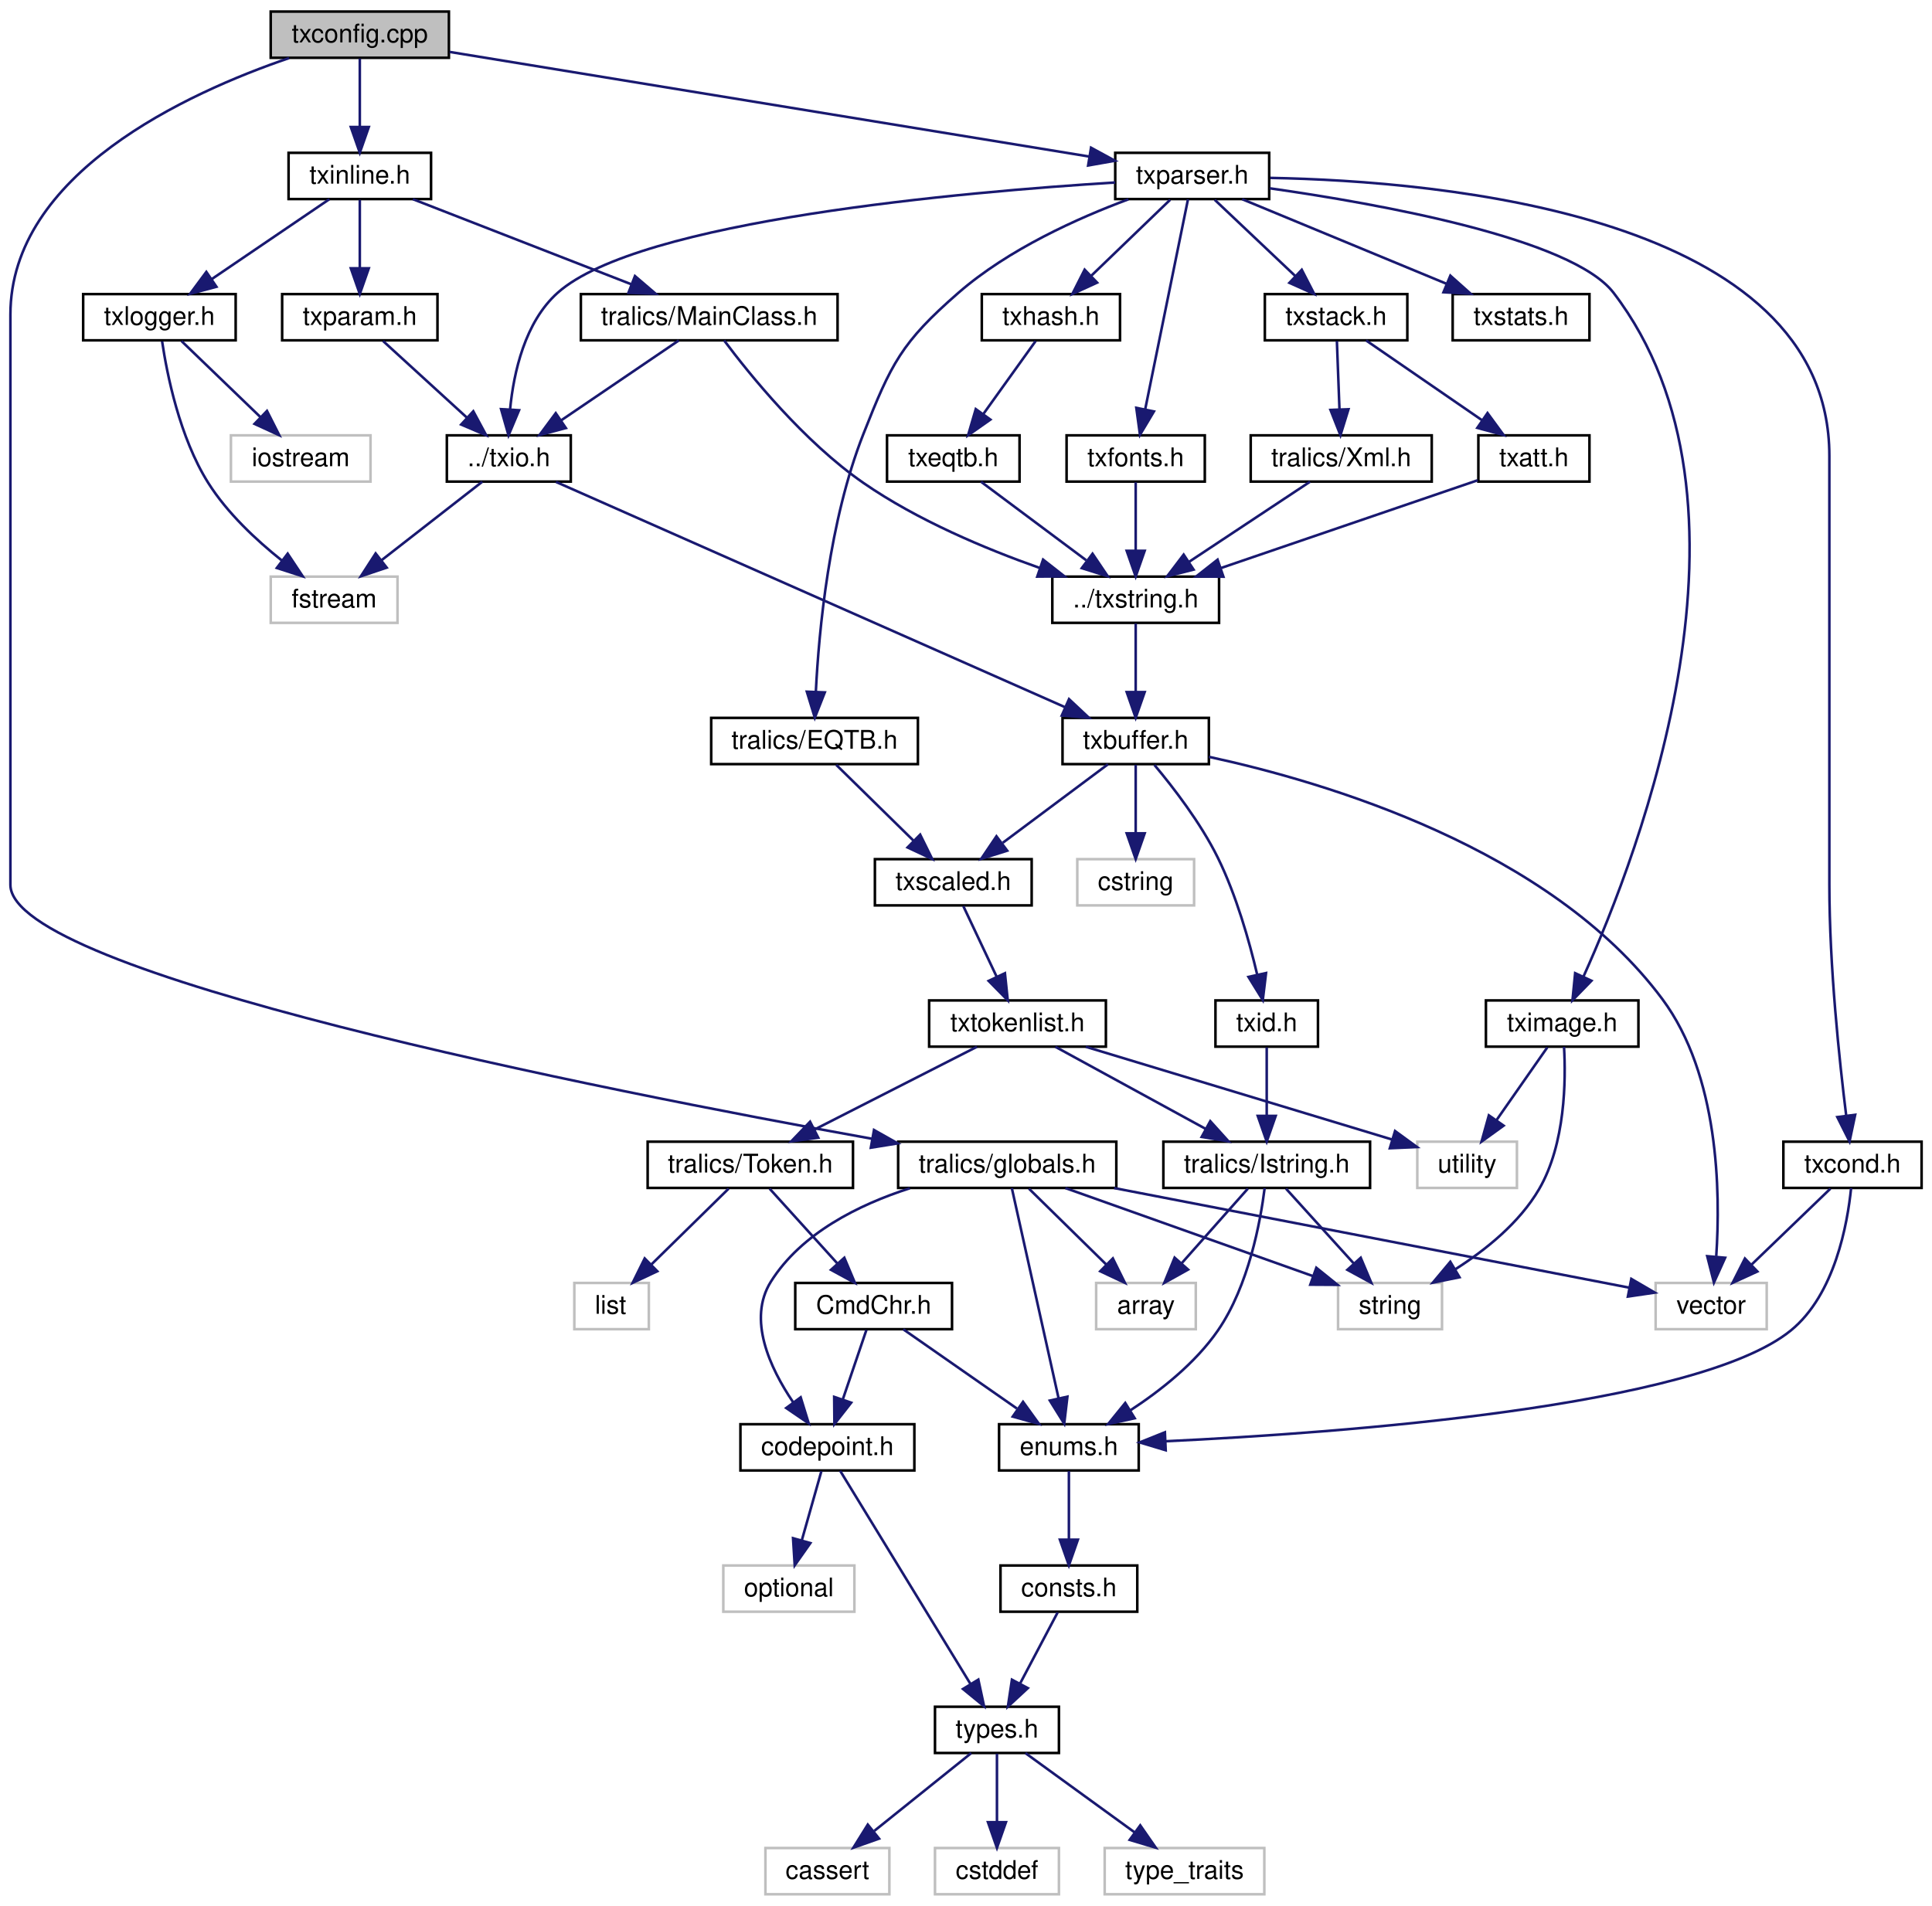
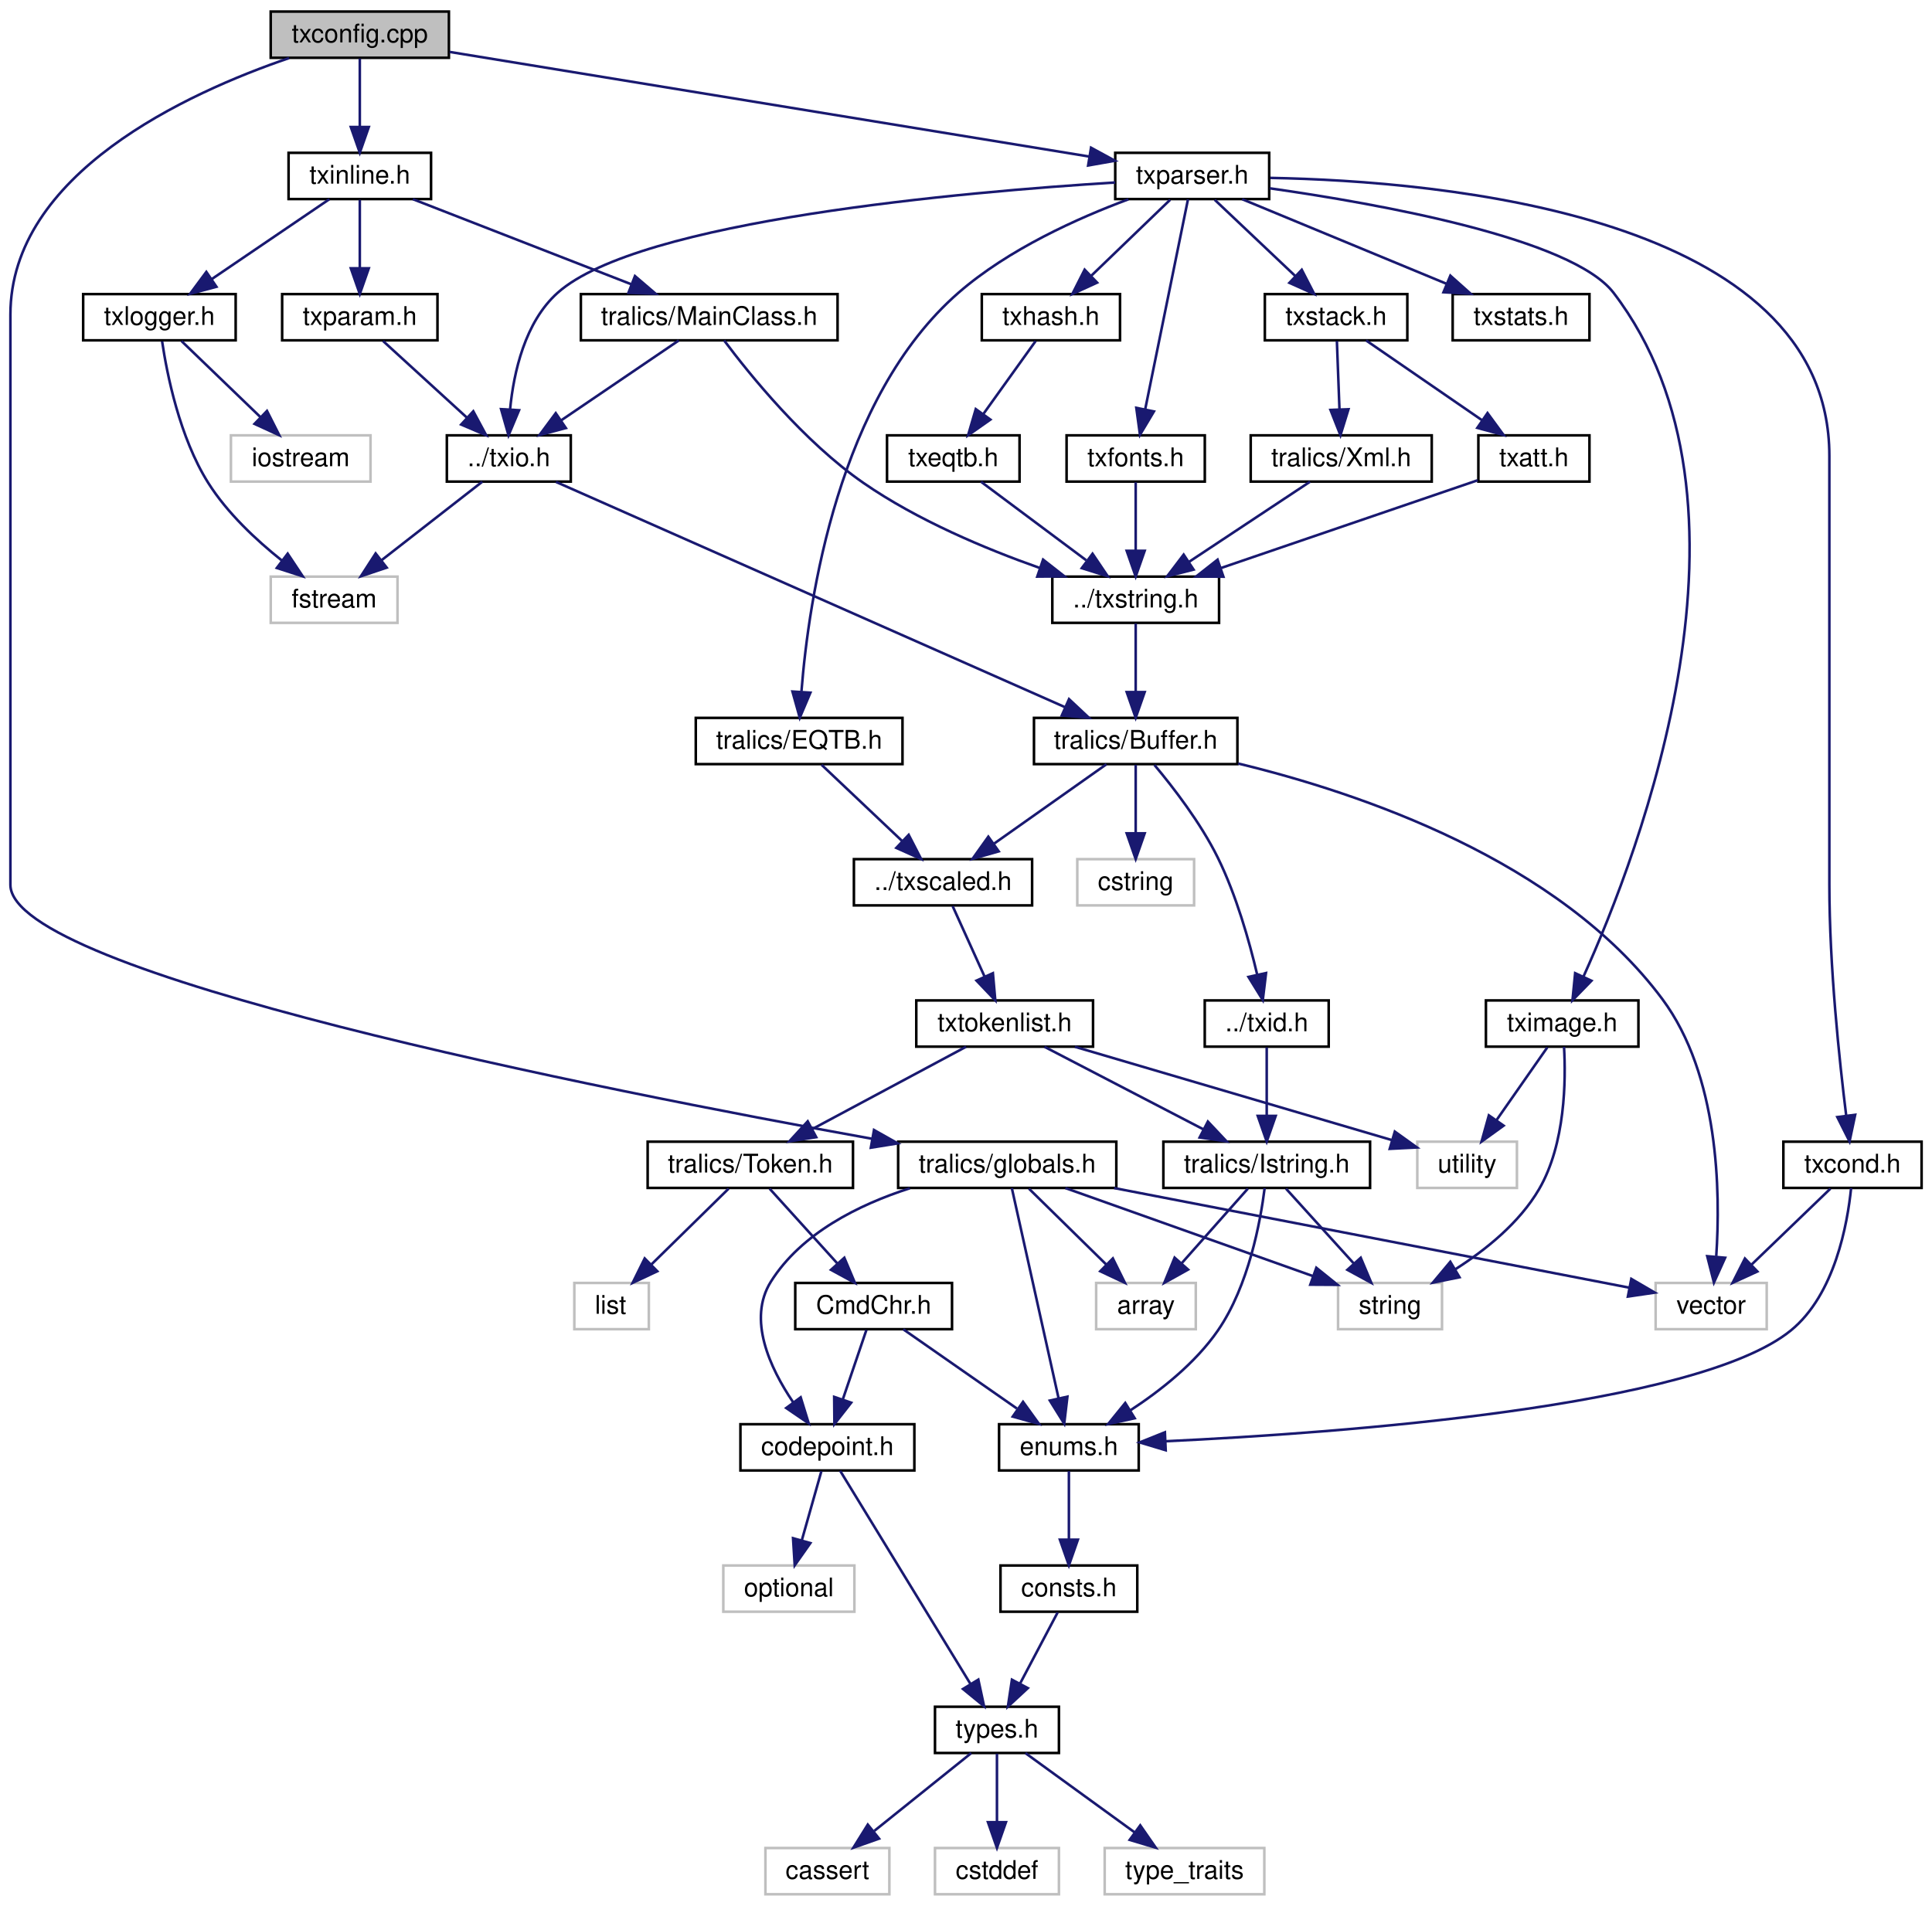
<svg xmlns="http://www.w3.org/2000/svg" xmlns:xlink="http://www.w3.org/1999/xlink" width="752pt" height="742pt" viewBox="0.00 0.00 751.90 742.00">
  <g id="graph0" class="graph" transform="scale(1 1) rotate(0) translate(4 738)">
    <g id="node1" class="node">
      <g id="a_node1">
        <a xlink:title=" ">
          <polygon fill="#bfbfbf" stroke="black" points="101.32,-715.5 101.32,-733.5 170.68,-733.5 170.68,-715.5 101.32,-715.5" />
          <text text-anchor="middle" x="136" y="-721.5" font-family="Helvetica,sans-Serif" font-size="10.00">txconfig.cpp</text>
        </a>
      </g>
    </g>
    <g id="node2" class="node">
      <g id="a_node2">
        <a xlink:href="../../d5/d87/globals_8h.html" target="_top" xlink:title=" ">
          <polygon fill="none" stroke="black" points="345.54,-275.5 345.54,-293.5 430.46,-293.5 430.46,-275.5 345.54,-275.5" />
          <text text-anchor="middle" x="388" y="-281.5" font-family="Helvetica,sans-Serif" font-size="10.00">tralics/globals.h</text>
        </a>
      </g>
    </g>
    <g id="edge1" class="edge">
      <path fill="none" stroke="midnightblue" d="M108.48,-715.4C68.74,-701.81 0,-670.37 0,-615.5 0,-615.5 0,-615.5 0,-393.5 0,-359.08 229.53,-313.72 335.51,-294.61" />
      <polygon fill="midnightblue" stroke="midnightblue" points="336.14,-298.05 345.37,-292.84 334.91,-291.16 336.14,-298.05" />
    </g>
    <g id="node14" class="node">
      <g id="a_node14">
        <a xlink:href="../../d7/d79/txinline_8h.html" target="_top" xlink:title=" ">
          <polygon fill="none" stroke="black" points="108.27,-660.5 108.27,-678.5 163.73,-678.5 163.73,-660.5 108.27,-660.5" />
          <text text-anchor="middle" x="136" y="-666.5" font-family="Helvetica,sans-Serif" font-size="10.00">txinline.h</text>
        </a>
      </g>
    </g>
    <g id="edge14" class="edge">
      <path fill="none" stroke="midnightblue" d="M136,-715.22C136,-708.18 136,-697.81 136,-688.83" />
      <polygon fill="midnightblue" stroke="midnightblue" points="139.5,-688.55 136,-678.55 132.5,-688.55 139.5,-688.55" />
    </g>
    <g id="node32" class="node">
      <g id="a_node32">
        <a xlink:href="../../d2/d1b/txparser_8h.html" target="_top" xlink:title=" ">
          <polygon fill="none" stroke="black" points="430.04,-660.5 430.04,-678.5 489.96,-678.5 489.96,-660.5 430.04,-660.5" />
          <text text-anchor="middle" x="460" y="-666.5" font-family="Helvetica,sans-Serif" font-size="10.00">txparser.h</text>
        </a>
      </g>
    </g>
    <g id="edge42" class="edge">
      <path fill="none" stroke="midnightblue" d="M170.98,-717.78C231.59,-707.86 355.75,-687.55 419.81,-677.07" />
      <polygon fill="midnightblue" stroke="midnightblue" points="420.62,-680.49 429.92,-675.42 419.49,-673.58 420.62,-680.49" />
    </g>
    <g id="node3" class="node">
      <g id="a_node3">
        <a xlink:href="../../d8/d47/codepoint_8h.html" target="_top" xlink:title=" ">
          <polygon fill="none" stroke="black" points="284.15,-165.5 284.15,-183.5 351.85,-183.5 351.85,-165.5 284.15,-165.5" />
          <text text-anchor="middle" x="318" y="-171.5" font-family="Helvetica,sans-Serif" font-size="10.00">codepoint.h</text>
        </a>
      </g>
    </g>
    <g id="edge2" class="edge">
      <path fill="none" stroke="midnightblue" d="M350.11,-275.38C330.35,-269.02 307.88,-257.94 296,-239 286.83,-224.38 295.6,-205.47 304.64,-192.09" />
      <polygon fill="midnightblue" stroke="midnightblue" points="307.6,-193.97 310.72,-183.84 301.97,-189.81 307.6,-193.97" />
    </g>
    <g id="node9" class="node">
      <g id="a_node9">
        <a xlink:href="../../d0/d0b/enums_8h.html" target="_top" xlink:title=" ">
          <polygon fill="none" stroke="black" points="384.82,-165.5 384.82,-183.5 439.18,-183.5 439.18,-165.5 384.82,-165.5" />
          <text text-anchor="middle" x="412" y="-171.5" font-family="Helvetica,sans-Serif" font-size="10.00">enums.h</text>
        </a>
      </g>
    </g>
    <g id="edge8" class="edge">
      <path fill="none" stroke="midnightblue" d="M389.8,-275.38C393.64,-258.1 402.7,-217.33 407.99,-193.56" />
      <polygon fill="midnightblue" stroke="midnightblue" points="411.42,-194.23 410.18,-183.71 404.59,-192.71 411.42,-194.23" />
    </g>
    <g id="node11" class="node">
      <g id="a_node11">
        <a xlink:title=" ">
          <polygon fill="none" stroke="#bfbfbf" points="422.61,-220.5 422.61,-238.5 461.39,-238.5 461.39,-220.5 422.61,-220.5" />
          <text text-anchor="middle" x="442" y="-226.5" font-family="Helvetica,sans-Serif" font-size="10.00">array</text>
        </a>
      </g>
    </g>
    <g id="edge11" class="edge">
      <path fill="none" stroke="midnightblue" d="M396.44,-275.22C404.49,-267.32 416.81,-255.22 426.61,-245.61" />
      <polygon fill="midnightblue" stroke="midnightblue" points="429.11,-248.05 433.8,-238.55 424.21,-243.06 429.11,-248.05" />
    </g>
    <g id="node12" class="node">
      <g id="a_node12">
        <a xlink:title=" ">
          <polygon fill="none" stroke="#bfbfbf" points="516.77,-220.5 516.77,-238.5 557.23,-238.5 557.23,-220.5 516.77,-220.5" />
          <text text-anchor="middle" x="537" y="-226.5" font-family="Helvetica,sans-Serif" font-size="10.00">string</text>
        </a>
      </g>
    </g>
    <g id="edge12" class="edge">
      <path fill="none" stroke="midnightblue" d="M410.63,-275.45C436.41,-266.28 478.64,-251.26 507.11,-241.13" />
      <polygon fill="midnightblue" stroke="midnightblue" points="508.31,-244.42 516.56,-237.77 505.96,-237.83 508.31,-244.42" />
    </g>
    <g id="node13" class="node">
      <g id="a_node13">
        <a xlink:title=" ">
          <polygon fill="none" stroke="#bfbfbf" points="640.38,-220.5 640.38,-238.5 683.62,-238.5 683.62,-220.5 640.38,-220.5" />
          <text text-anchor="middle" x="662" y="-226.5" font-family="Helvetica,sans-Serif" font-size="10.00">vector</text>
        </a>
      </g>
    </g>
    <g id="edge13" class="edge">
      <path fill="none" stroke="midnightblue" d="M429.61,-275.45C484.68,-264.8 580.57,-246.25 630.2,-236.65" />
      <polygon fill="midnightblue" stroke="midnightblue" points="630.91,-240.08 640.06,-234.74 629.58,-233.21 630.91,-240.08" />
    </g>
    <g id="node4" class="node">
      <g id="a_node4">
        <a xlink:href="../../d9/d49/types_8h.html" target="_top" xlink:title=" ">
          <polygon fill="none" stroke="black" points="359.88,-55.5 359.88,-73.5 408.12,-73.5 408.12,-55.5 359.88,-55.5" />
          <text text-anchor="middle" x="384" y="-61.5" font-family="Helvetica,sans-Serif" font-size="10.00">types.h</text>
        </a>
      </g>
    </g>
    <g id="edge3" class="edge">
      <path fill="none" stroke="midnightblue" d="M322.96,-165.38C333.71,-147.79 359.34,-105.85 373.74,-82.29" />
      <polygon fill="midnightblue" stroke="midnightblue" points="376.75,-84.07 378.98,-73.71 370.78,-80.42 376.75,-84.07" />
    </g>
    <g id="node8" class="node">
      <g id="a_node8">
        <a xlink:title=" ">
          <polygon fill="none" stroke="#bfbfbf" points="277.49,-110.5 277.49,-128.5 328.51,-128.5 328.51,-110.5 277.49,-110.5" />
          <text text-anchor="middle" x="303" y="-116.5" font-family="Helvetica,sans-Serif" font-size="10.00">optional</text>
        </a>
      </g>
    </g>
    <g id="edge7" class="edge">
      <path fill="none" stroke="midnightblue" d="M315.66,-165.22C313.62,-158.02 310.6,-147.35 308.02,-138.23" />
      <polygon fill="midnightblue" stroke="midnightblue" points="311.37,-137.22 305.28,-128.55 304.63,-139.12 311.37,-137.22" />
    </g>
    <g id="node5" class="node">
      <g id="a_node5">
        <a xlink:title=" ">
          <polygon fill="none" stroke="#bfbfbf" points="293.88,-0.5 293.88,-18.5 342.12,-18.5 342.12,-0.5 293.88,-0.5" />
          <text text-anchor="middle" x="318" y="-6.5" font-family="Helvetica,sans-Serif" font-size="10.00">cassert</text>
        </a>
      </g>
    </g>
    <g id="edge4" class="edge">
      <path fill="none" stroke="midnightblue" d="M373.98,-55.45C363.99,-47.43 348.44,-34.95 336.26,-25.17" />
      <polygon fill="midnightblue" stroke="midnightblue" points="338.11,-22.16 328.12,-18.63 333.72,-27.62 338.11,-22.16" />
    </g>
    <g id="node6" class="node">
      <g id="a_node6">
        <a xlink:title=" ">
          <polygon fill="none" stroke="#bfbfbf" points="359.88,-0.5 359.88,-18.5 408.12,-18.5 408.12,-0.5 359.88,-0.5" />
          <text text-anchor="middle" x="384" y="-6.5" font-family="Helvetica,sans-Serif" font-size="10.00">cstddef</text>
        </a>
      </g>
    </g>
    <g id="edge5" class="edge">
      <path fill="none" stroke="midnightblue" d="M384,-55.22C384,-48.18 384,-37.81 384,-28.83" />
      <polygon fill="midnightblue" stroke="midnightblue" points="387.5,-28.55 384,-18.55 380.5,-28.55 387.5,-28.55" />
    </g>
    <g id="node7" class="node">
      <g id="a_node7">
        <a xlink:title=" ">
          <polygon fill="none" stroke="#bfbfbf" points="425.93,-0.5 425.93,-18.5 488.07,-18.5 488.07,-0.5 425.93,-0.5" />
          <text text-anchor="middle" x="457" y="-6.5" font-family="Helvetica,sans-Serif" font-size="10.00">type_traits</text>
        </a>
      </g>
    </g>
    <g id="edge6" class="edge">
      <path fill="none" stroke="midnightblue" d="M395.09,-55.45C406.34,-47.28 424,-34.46 437.58,-24.6" />
      <polygon fill="midnightblue" stroke="midnightblue" points="439.77,-27.33 445.81,-18.63 435.66,-21.67 439.77,-27.33" />
    </g>
    <g id="node10" class="node">
      <g id="a_node10">
        <a xlink:href="../../d8/db5/consts_8h.html" target="_top" xlink:title=" ">
          <polygon fill="none" stroke="black" points="385.38,-110.5 385.38,-128.5 438.62,-128.5 438.62,-110.5 385.38,-110.5" />
          <text text-anchor="middle" x="412" y="-116.5" font-family="Helvetica,sans-Serif" font-size="10.00">consts.h</text>
        </a>
      </g>
    </g>
    <g id="edge9" class="edge">
      <path fill="none" stroke="midnightblue" d="M412,-165.22C412,-158.18 412,-147.81 412,-138.83" />
      <polygon fill="midnightblue" stroke="midnightblue" points="415.5,-138.55 412,-128.55 408.5,-138.55 415.5,-138.55" />
    </g>
    <g id="edge10" class="edge">
      <path fill="none" stroke="midnightblue" d="M407.62,-110.22C403.74,-102.86 397.94,-91.88 393.05,-82.64" />
      <polygon fill="midnightblue" stroke="midnightblue" points="396.02,-80.76 388.25,-73.55 389.83,-84.03 396.02,-80.76" />
    </g>
    <g id="node15" class="node">
      <g id="a_node15">
        <a xlink:href="../../d4/de9/_main_class_8h.html" target="_top" xlink:title=" ">
          <polygon fill="none" stroke="black" points="222.04,-605.5 222.04,-623.5 321.96,-623.5 321.96,-605.5 222.04,-605.5" />
          <text text-anchor="middle" x="272" y="-611.5" font-family="Helvetica,sans-Serif" font-size="10.00">tralics/MainClass.h</text>
        </a>
      </g>
    </g>
    <g id="edge15" class="edge">
      <path fill="none" stroke="midnightblue" d="M156.66,-660.45C179.32,-651.62 215.92,-637.35 241.81,-627.27" />
      <polygon fill="midnightblue" stroke="midnightblue" points="243.1,-630.52 251.15,-623.63 240.56,-624 243.1,-630.52" />
    </g>
    <g id="node29" class="node">
      <g id="a_node29">
        <a xlink:href="../../d2/d06/txlogger_8h.html" target="_top" xlink:title=" ">
          <polygon fill="none" stroke="black" points="28.32,-605.5 28.32,-623.5 87.68,-623.5 87.68,-605.5 28.32,-605.5" />
          <text text-anchor="middle" x="58" y="-611.5" font-family="Helvetica,sans-Serif" font-size="10.00">txlogger.h</text>
        </a>
      </g>
    </g>
    <g id="edge37" class="edge">
      <path fill="none" stroke="midnightblue" d="M124.15,-660.45C112.01,-652.2 92.9,-639.22 78.34,-629.32" />
      <polygon fill="midnightblue" stroke="midnightblue" points="80.2,-626.35 69.96,-623.63 76.26,-632.14 80.2,-626.35" />
    </g>
    <g id="node31" class="node">
      <g id="a_node31">
        <a xlink:href="../../d5/d08/txparam_8h.html" target="_top" xlink:title=" ">
          <polygon fill="none" stroke="black" points="105.77,-605.5 105.77,-623.5 166.23,-623.5 166.23,-605.5 105.77,-605.5" />
          <text text-anchor="middle" x="136" y="-611.5" font-family="Helvetica,sans-Serif" font-size="10.00">txparam.h</text>
        </a>
      </g>
    </g>
    <g id="edge40" class="edge">
      <path fill="none" stroke="midnightblue" d="M136,-660.22C136,-653.18 136,-642.81 136,-633.83" />
      <polygon fill="midnightblue" stroke="midnightblue" points="139.5,-633.55 136,-623.55 132.5,-633.55 139.5,-633.55" />
    </g>
    <g id="node16" class="node">
      <g id="a_node16">
        <a xlink:href="../../de/d29/txio_8h.html" target="_top" xlink:title=" ">
          <polygon fill="none" stroke="black" points="169.88,-550.5 169.88,-568.5 218.12,-568.5 218.12,-550.5 169.88,-550.5" />
          <text text-anchor="middle" x="194" y="-556.5" font-family="Helvetica,sans-Serif" font-size="10.00">../txio.h</text>
        </a>
      </g>
    </g>
    <g id="edge16" class="edge">
      <path fill="none" stroke="midnightblue" d="M260.15,-605.45C248.01,-597.2 228.9,-584.22 214.34,-574.32" />
      <polygon fill="midnightblue" stroke="midnightblue" points="216.2,-571.35 205.96,-568.63 212.26,-577.14 216.2,-571.35" />
    </g>
    <g id="node28" class="node">
      <g id="a_node28">
        <a xlink:href="../../dc/def/txstring_8h.html" target="_top" xlink:title=" ">
          <polygon fill="none" stroke="black" points="405.55,-495.5 405.55,-513.5 470.45,-513.5 470.45,-495.5 405.55,-495.5" />
          <text text-anchor="middle" x="438" y="-501.5" font-family="Helvetica,sans-Serif" font-size="10.00">../txstring.h</text>
        </a>
      </g>
    </g>
    <g id="edge35" class="edge">
      <path fill="none" stroke="midnightblue" d="M277.8,-605.46C287.64,-592.3 308.81,-566.06 332,-550 352.97,-535.48 379.41,-524.37 400.64,-516.88" />
      <polygon fill="midnightblue" stroke="midnightblue" points="401.95,-520.13 410.29,-513.6 399.69,-513.51 401.95,-520.13" />
    </g>
    <g id="node17" class="node">
      <g id="a_node17">
-         <a xlink:href="../../dd/d74/txbuffer_8h.html" target="_top" xlink:title=" ">
-           <polygon fill="none" stroke="black" points="409.52,-440.5 409.52,-458.5 466.48,-458.5 466.48,-440.5 409.52,-440.5" />
-           <text text-anchor="middle" x="438" y="-446.5" font-family="Helvetica,sans-Serif" font-size="10.00">txbuffer.h</text>
+         <a xlink:href="../../d7/d1b/_buffer_8h.html" target="_top" xlink:title=" ">
+           <polygon fill="none" stroke="black" points="398.41,-440.5 398.41,-458.5 477.59,-458.5 477.59,-440.5 398.41,-440.5" />
+           <text text-anchor="middle" x="438" y="-446.5" font-family="Helvetica,sans-Serif" font-size="10.00">tralics/Buffer.h</text>
        </a>
      </g>
    </g>
    <g id="edge17" class="edge">
      <path fill="none" stroke="midnightblue" d="M212.34,-550.38C254.84,-531.57 360.24,-484.92 410.5,-462.67" />
      <polygon fill="midnightblue" stroke="midnightblue" points="412.05,-465.81 419.78,-458.56 409.22,-459.41 412.05,-465.81" />
    </g>
    <g id="node27" class="node">
      <g id="a_node27">
        <a xlink:title=" ">
          <polygon fill="none" stroke="#bfbfbf" points="101.33,-495.5 101.33,-513.5 150.67,-513.5 150.67,-495.5 101.33,-495.5" />
          <text text-anchor="middle" x="126" y="-501.5" font-family="Helvetica,sans-Serif" font-size="10.00">fstream</text>
        </a>
      </g>
    </g>
    <g id="edge34" class="edge">
      <path fill="none" stroke="midnightblue" d="M183.67,-550.45C173.29,-542.36 157.05,-529.7 144.45,-519.88" />
      <polygon fill="midnightblue" stroke="midnightblue" points="146.46,-517.01 136.42,-513.63 142.16,-522.53 146.46,-517.01" />
    </g>
    <g id="edge33" class="edge">
-       <path fill="none" stroke="midnightblue" d="M466.49,-443.34C511.73,-433.55 599.35,-407.75 643,-349 664.99,-319.4 665.66,-274.09 663.97,-248.94" />
+       <path fill="none" stroke="midnightblue" d="M477.87,-440.74C525.2,-429.3 602.77,-403.14 643,-349 664.99,-319.4 665.66,-274.09 663.97,-248.94" />
      <polygon fill="midnightblue" stroke="midnightblue" points="667.43,-248.31 663.07,-238.65 660.46,-248.92 667.43,-248.31" />
    </g>
    <g id="node18" class="node">
      <g id="a_node18">
        <a xlink:href="../../d1/d9e/txid_8h.html" target="_top" xlink:title=" ">
-           <polygon fill="none" stroke="black" points="469.05,-330.5 469.05,-348.5 508.95,-348.5 508.95,-330.5 469.05,-330.5" />
-           <text text-anchor="middle" x="489" y="-336.5" font-family="Helvetica,sans-Serif" font-size="10.00">txid.h</text>
+           <polygon fill="none" stroke="black" points="464.88,-330.5 464.88,-348.5 513.12,-348.5 513.12,-330.5 464.88,-330.5" />
+           <text text-anchor="middle" x="489" y="-336.5" font-family="Helvetica,sans-Serif" font-size="10.00">../txid.h</text>
        </a>
      </g>
    </g>
    <g id="edge18" class="edge">
      <path fill="none" stroke="midnightblue" d="M445.29,-440.18C452.46,-431.63 463.28,-417.66 470,-404 477.15,-389.46 482.18,-371.71 485.26,-358.68" />
      <polygon fill="midnightblue" stroke="midnightblue" points="488.74,-359.16 487.47,-348.64 481.9,-357.65 488.74,-359.16" />
    </g>
    <g id="node20" class="node">
      <g id="a_node20">
        <a xlink:href="../../d9/d18/txscaled_8h.html" target="_top" xlink:title=" ">
-           <polygon fill="none" stroke="black" points="336.49,-385.5 336.49,-403.5 397.51,-403.5 397.51,-385.5 336.49,-385.5" />
-           <text text-anchor="middle" x="367" y="-391.5" font-family="Helvetica,sans-Serif" font-size="10.00">txscaled.h</text>
+           <polygon fill="none" stroke="black" points="328.32,-385.5 328.32,-403.5 397.68,-403.5 397.68,-385.5 328.32,-385.5" />
+           <text text-anchor="middle" x="363" y="-391.5" font-family="Helvetica,sans-Serif" font-size="10.00">../txscaled.h</text>
        </a>
      </g>
    </g>
    <g id="edge23" class="edge">
-       <path fill="none" stroke="midnightblue" d="M427.22,-440.45C416.37,-432.36 399.42,-419.7 386.27,-409.88" />
-       <polygon fill="midnightblue" stroke="midnightblue" points="387.99,-406.8 377.88,-403.63 383.8,-412.41 387.99,-406.8" />
+       <path fill="none" stroke="midnightblue" d="M426.61,-440.45C415.05,-432.28 396.91,-419.46 382.95,-409.6" />
+       <polygon fill="midnightblue" stroke="midnightblue" points="384.68,-406.54 374.5,-403.63 380.64,-412.25 384.68,-406.54" />
    </g>
    <g id="node26" class="node">
      <g id="a_node26">
        <a xlink:title=" ">
          <polygon fill="none" stroke="#bfbfbf" points="415.27,-385.5 415.27,-403.5 460.73,-403.5 460.73,-385.5 415.27,-385.5" />
          <text text-anchor="middle" x="438" y="-391.5" font-family="Helvetica,sans-Serif" font-size="10.00">cstring</text>
        </a>
      </g>
    </g>
    <g id="edge32" class="edge">
      <path fill="none" stroke="midnightblue" d="M438,-440.22C438,-433.18 438,-422.81 438,-413.83" />
      <polygon fill="midnightblue" stroke="midnightblue" points="441.5,-413.55 438,-403.55 434.5,-413.55 441.5,-413.55" />
    </g>
    <g id="node19" class="node">
      <g id="a_node19">
        <a xlink:href="../../d5/daf/_istring_8h.html" target="_top" xlink:title=" ">
          <polygon fill="none" stroke="black" points="448.77,-275.5 448.77,-293.5 529.23,-293.5 529.23,-275.5 448.77,-275.5" />
          <text text-anchor="middle" x="489" y="-281.5" font-family="Helvetica,sans-Serif" font-size="10.00">tralics/Istring.h</text>
        </a>
      </g>
    </g>
    <g id="edge19" class="edge">
      <path fill="none" stroke="midnightblue" d="M489,-330.22C489,-323.18 489,-312.81 489,-303.83" />
      <polygon fill="midnightblue" stroke="midnightblue" points="492.5,-303.55 489,-293.55 485.5,-303.55 492.5,-303.55" />
    </g>
    <g id="edge20" class="edge">
      <path fill="none" stroke="midnightblue" d="M488.19,-275.39C486.58,-262.61 482.02,-237.43 470,-220 461.22,-207.26 447.64,-196.56 435.84,-188.85" />
      <polygon fill="midnightblue" stroke="midnightblue" points="437.61,-185.83 427.26,-183.55 433.93,-191.78 437.61,-185.83" />
    </g>
    <g id="edge21" class="edge">
      <path fill="none" stroke="midnightblue" d="M481.66,-275.22C474.79,-267.47 464.35,-255.7 455.9,-246.18" />
      <polygon fill="midnightblue" stroke="midnightblue" points="458.39,-243.71 449.14,-238.55 453.15,-248.35 458.39,-243.71" />
    </g>
    <g id="edge22" class="edge">
      <path fill="none" stroke="midnightblue" d="M496.5,-275.22C503.52,-267.47 514.18,-255.7 522.8,-246.18" />
      <polygon fill="midnightblue" stroke="midnightblue" points="525.59,-248.31 529.71,-238.55 520.4,-243.61 525.59,-248.31" />
    </g>
    <g id="node21" class="node">
      <g id="a_node21">
        <a xlink:href="../../dc/d91/txtokenlist_8h.html" target="_top" xlink:title=" ">
-           <polygon fill="none" stroke="black" points="357.6,-330.5 357.6,-348.5 426.4,-348.5 426.4,-330.5 357.6,-330.5" />
-           <text text-anchor="middle" x="392" y="-336.5" font-family="Helvetica,sans-Serif" font-size="10.00">txtokenlist.h</text>
+           <polygon fill="none" stroke="black" points="352.6,-330.5 352.6,-348.5 421.4,-348.5 421.4,-330.5 352.6,-330.5" />
+           <text text-anchor="middle" x="387" y="-336.5" font-family="Helvetica,sans-Serif" font-size="10.00">txtokenlist.h</text>
        </a>
      </g>
    </g>
    <g id="edge24" class="edge">
-       <path fill="none" stroke="midnightblue" d="M370.91,-385.22C374.38,-377.86 379.56,-366.88 383.92,-357.64" />
-       <polygon fill="midnightblue" stroke="midnightblue" points="387.1,-359.09 388.2,-348.55 380.77,-356.1 387.1,-359.09" />
+       <path fill="none" stroke="midnightblue" d="M366.75,-385.22C370.05,-377.94 374.95,-367.11 379.11,-357.93" />
+       <polygon fill="midnightblue" stroke="midnightblue" points="382.42,-359.1 383.35,-348.55 376.04,-356.22 382.42,-359.1" />
    </g>
    <g id="edge25" class="edge">
-       <path fill="none" stroke="midnightblue" d="M406.73,-330.45C422.26,-321.97 446.95,-308.48 465.23,-298.49" />
-       <polygon fill="midnightblue" stroke="midnightblue" points="467.03,-301.49 474.13,-293.63 463.68,-295.35 467.03,-301.49" />
+       <path fill="none" stroke="midnightblue" d="M402.49,-330.45C418.89,-321.93 445.02,-308.35 464.27,-298.35" />
+       <polygon fill="midnightblue" stroke="midnightblue" points="466.1,-301.34 473.36,-293.63 462.88,-295.13 466.1,-301.34" />
    </g>
    <g id="node22" class="node">
      <g id="a_node22">
        <a xlink:href="../../dd/dcd/_token_8h.html" target="_top" xlink:title=" ">
          <polygon fill="none" stroke="black" points="248.04,-275.5 248.04,-293.5 327.96,-293.5 327.96,-275.5 248.04,-275.5" />
          <text text-anchor="middle" x="288" y="-281.5" font-family="Helvetica,sans-Serif" font-size="10.00">tralics/Token.h</text>
        </a>
      </g>
    </g>
    <g id="edge26" class="edge">
-       <path fill="none" stroke="midnightblue" d="M376.2,-330.45C359.41,-321.89 332.6,-308.23 312.94,-298.21" />
-       <polygon fill="midnightblue" stroke="midnightblue" points="314.44,-295.05 303.94,-293.63 311.26,-301.28 314.44,-295.05" />
+       <path fill="none" stroke="midnightblue" d="M371.96,-330.45C356.05,-321.93 330.69,-308.35 312,-298.35" />
+       <polygon fill="midnightblue" stroke="midnightblue" points="313.65,-295.26 303.18,-293.63 310.34,-301.43 313.65,-295.26" />
    </g>
    <g id="node25" class="node">
      <g id="a_node25">
        <a xlink:title=" ">
          <polygon fill="none" stroke="#bfbfbf" points="547.61,-275.5 547.61,-293.5 586.39,-293.5 586.39,-275.5 547.61,-275.5" />
          <text text-anchor="middle" x="567" y="-281.5" font-family="Helvetica,sans-Serif" font-size="10.00">utility</text>
        </a>
      </g>
    </g>
    <g id="edge31" class="edge">
-       <path fill="none" stroke="midnightblue" d="M418.58,-330.45C450.73,-320.71 504.66,-304.38 537.9,-294.31" />
-       <polygon fill="midnightblue" stroke="midnightblue" points="538.95,-297.65 547.5,-291.41 536.92,-290.95 538.95,-297.65" />
+       <path fill="none" stroke="midnightblue" d="M414.34,-330.45C447.58,-320.66 503.47,-304.21 537.62,-294.15" />
+       <polygon fill="midnightblue" stroke="midnightblue" points="538.86,-297.43 547.47,-291.25 536.88,-290.72 538.86,-297.43" />
    </g>
    <g id="node23" class="node">
      <g id="a_node23">
        <a xlink:href="../../d2/d68/_cmd_chr_8h.html" target="_top" xlink:title=" ">
          <polygon fill="none" stroke="black" points="305.49,-220.5 305.49,-238.5 366.51,-238.5 366.51,-220.5 305.49,-220.5" />
          <text text-anchor="middle" x="336" y="-226.5" font-family="Helvetica,sans-Serif" font-size="10.00">CmdChr.h</text>
        </a>
      </g>
    </g>
    <g id="edge27" class="edge">
      <path fill="none" stroke="midnightblue" d="M295.5,-275.22C302.52,-267.47 313.18,-255.7 321.8,-246.18" />
      <polygon fill="midnightblue" stroke="midnightblue" points="324.59,-248.31 328.71,-238.55 319.4,-243.61 324.59,-248.31" />
    </g>
    <g id="node24" class="node">
      <g id="a_node24">
        <a xlink:title=" ">
          <polygon fill="none" stroke="#bfbfbf" points="219.5,-220.5 219.5,-238.5 248.5,-238.5 248.5,-220.5 219.5,-220.5" />
          <text text-anchor="middle" x="233.61" y="-226.5" font-family="Helvetica,sans-Serif" font-size="10.00">list</text>
        </a>
      </g>
    </g>
    <g id="edge30" class="edge">
      <path fill="none" stroke="midnightblue" d="M279.56,-275.22C271.51,-267.32 259.19,-255.22 249.39,-245.61" />
      <polygon fill="midnightblue" stroke="midnightblue" points="251.79,-243.06 242.2,-238.55 246.89,-248.05 251.79,-243.06" />
    </g>
    <g id="edge28" class="edge">
      <path fill="none" stroke="midnightblue" d="M333.19,-220.22C330.74,-213.02 327.12,-202.35 324.02,-193.23" />
      <polygon fill="midnightblue" stroke="midnightblue" points="327.26,-191.89 320.73,-183.55 320.64,-194.14 327.26,-191.89" />
    </g>
    <g id="edge29" class="edge">
      <path fill="none" stroke="midnightblue" d="M347.54,-220.45C359.26,-212.28 377.64,-199.46 391.78,-189.6" />
      <polygon fill="midnightblue" stroke="midnightblue" points="394.15,-192.22 400.35,-183.63 390.14,-186.47 394.15,-192.22" />
    </g>
    <g id="edge36" class="edge">
      <path fill="none" stroke="midnightblue" d="M438,-495.22C438,-488.18 438,-477.81 438,-468.83" />
      <polygon fill="midnightblue" stroke="midnightblue" points="441.5,-468.55 438,-458.55 434.5,-468.55 441.5,-468.55" />
    </g>
    <g id="edge38" class="edge">
      <path fill="none" stroke="midnightblue" d="M59.05,-605.09C60.94,-592.34 65.84,-567.72 77,-550 84.39,-538.27 95.7,-527.71 105.59,-519.83" />
      <polygon fill="midnightblue" stroke="midnightblue" points="107.92,-522.45 113.78,-513.62 103.7,-516.87 107.92,-522.45" />
    </g>
    <g id="node30" class="node">
      <g id="a_node30">
        <a xlink:title=" ">
          <polygon fill="none" stroke="#bfbfbf" points="85.83,-550.5 85.83,-568.5 140.17,-568.5 140.17,-550.5 85.83,-550.5" />
          <text text-anchor="middle" x="113" y="-556.5" font-family="Helvetica,sans-Serif" font-size="10.00">iostream</text>
        </a>
      </g>
    </g>
    <g id="edge39" class="edge">
      <path fill="none" stroke="midnightblue" d="M66.59,-605.22C74.79,-597.32 87.34,-585.22 97.32,-575.61" />
      <polygon fill="midnightblue" stroke="midnightblue" points="99.87,-578.01 104.65,-568.55 95.02,-572.97 99.87,-578.01" />
    </g>
    <g id="edge41" class="edge">
      <path fill="none" stroke="midnightblue" d="M145.06,-605.22C153.8,-597.24 167.21,-584.98 177.78,-575.32" />
      <polygon fill="midnightblue" stroke="midnightblue" points="180.17,-577.88 185.19,-568.55 175.45,-572.71 180.17,-577.88" />
    </g>
    <g id="edge56" class="edge">
      <path fill="none" stroke="midnightblue" d="M430.01,-666.95C371.41,-663.31 244.68,-652.3 213,-624 200.27,-612.63 195.91,-593.11 194.5,-578.71" />
      <polygon fill="midnightblue" stroke="midnightblue" points="197.98,-578.28 193.89,-568.51 190.99,-578.7 197.98,-578.28" />
    </g>
    <g id="node33" class="node">
      <g id="a_node33">
        <a xlink:href="../../d8/dd6/_e_q_t_b_8h.html" target="_top" xlink:title=" ">
-           <polygon fill="none" stroke="black" points="272.77,-440.5 272.77,-458.5 353.23,-458.5 353.23,-440.5 272.77,-440.5" />
-           <text text-anchor="middle" x="313" y="-446.5" font-family="Helvetica,sans-Serif" font-size="10.00">tralics/EQTB.h</text>
+           <polygon fill="none" stroke="black" points="266.77,-440.5 266.77,-458.5 347.23,-458.5 347.23,-440.5 266.77,-440.5" />
+           <text text-anchor="middle" x="307" y="-446.5" font-family="Helvetica,sans-Serif" font-size="10.00">tralics/EQTB.h</text>
        </a>
      </g>
    </g>
    <g id="edge43" class="edge">
-       <path fill="none" stroke="midnightblue" d="M435.16,-660.4C415.6,-653.13 388.49,-640.98 369,-624 346.79,-604.65 342.81,-596.41 332,-569 318.67,-535.19 314.68,-492.43 313.5,-468.62" />
-       <polygon fill="midnightblue" stroke="midnightblue" points="316.99,-468.43 313.11,-458.57 310,-468.7 316.99,-468.43" />
+       <path fill="none" stroke="midnightblue" d="M435.16,-660.4C415.6,-653.13 388.49,-640.98 369,-624 322.2,-583.22 310.72,-504.57 307.91,-468.89" />
+       <polygon fill="midnightblue" stroke="midnightblue" points="311.38,-468.32 307.25,-458.56 304.4,-468.76 311.38,-468.32" />
    </g>
    <g id="node34" class="node">
      <g id="a_node34">
        <a xlink:href="../../d3/d6b/txcond_8h.html" target="_top" xlink:title=" ">
          <polygon fill="none" stroke="black" points="690.1,-275.5 690.1,-293.5 743.9,-293.5 743.9,-275.5 690.1,-275.5" />
          <text text-anchor="middle" x="717" y="-281.5" font-family="Helvetica,sans-Serif" font-size="10.00">txcond.h</text>
        </a>
      </g>
    </g>
    <g id="edge45" class="edge">
      <path fill="none" stroke="midnightblue" d="M490.41,-668.74C556.63,-667.51 708,-654.42 708,-560.5 708,-560.5 708,-560.5 708,-393.5 708,-361.76 711.91,-324.96 714.57,-303.55" />
      <polygon fill="midnightblue" stroke="midnightblue" points="718.05,-303.98 715.86,-293.61 711.1,-303.08 718.05,-303.98" />
    </g>
    <g id="node35" class="node">
      <g id="a_node35">
        <a xlink:href="../../d7/d4d/txfonts_8h.html" target="_top" xlink:title=" ">
          <polygon fill="none" stroke="black" points="411.1,-550.5 411.1,-568.5 464.9,-568.5 464.9,-550.5 411.1,-550.5" />
          <text text-anchor="middle" x="438" y="-556.5" font-family="Helvetica,sans-Serif" font-size="10.00">txfonts.h</text>
        </a>
      </g>
    </g>
    <g id="edge48" class="edge">
      <path fill="none" stroke="midnightblue" d="M458.35,-660.38C454.83,-643.1 446.52,-602.33 441.68,-578.56" />
      <polygon fill="midnightblue" stroke="midnightblue" points="445.1,-577.81 439.67,-568.71 438.24,-579.21 445.1,-577.81" />
    </g>
    <g id="node36" class="node">
      <g id="a_node36">
        <a xlink:href="../../d7/d7e/txhash_8h.html" target="_top" xlink:title=" ">
          <polygon fill="none" stroke="black" points="378.1,-605.5 378.1,-623.5 431.9,-623.5 431.9,-605.5 378.1,-605.5" />
          <text text-anchor="middle" x="405" y="-611.5" font-family="Helvetica,sans-Serif" font-size="10.00">txhash.h</text>
        </a>
      </g>
    </g>
    <g id="edge50" class="edge">
      <path fill="none" stroke="midnightblue" d="M451.41,-660.22C443.21,-652.32 430.66,-640.22 420.68,-630.61" />
      <polygon fill="midnightblue" stroke="midnightblue" points="422.98,-627.97 413.35,-623.55 418.13,-633.01 422.98,-627.97" />
    </g>
    <g id="node38" class="node">
      <g id="a_node38">
        <a xlink:href="../../de/d7c/tximage_8h.html" target="_top" xlink:title=" ">
          <polygon fill="none" stroke="black" points="574.32,-330.5 574.32,-348.5 633.68,-348.5 633.68,-330.5 574.32,-330.5" />
          <text text-anchor="middle" x="604" y="-336.5" font-family="Helvetica,sans-Serif" font-size="10.00">tximage.h</text>
        </a>
      </g>
    </g>
    <g id="edge53" class="edge">
      <path fill="none" stroke="midnightblue" d="M490.16,-664.69C532.93,-658.6 607.82,-645.15 624,-624 686.42,-542.38 634.05,-405.95 612.34,-357.89" />
      <polygon fill="midnightblue" stroke="midnightblue" points="615.4,-356.16 608.01,-348.57 609.05,-359.11 615.4,-356.16" />
    </g>
    <g id="node39" class="node">
      <g id="a_node39">
        <a xlink:href="../../dc/d65/txstack_8h.html" target="_top" xlink:title=" ">
          <polygon fill="none" stroke="black" points="488.27,-605.5 488.27,-623.5 543.73,-623.5 543.73,-605.5 488.27,-605.5" />
          <text text-anchor="middle" x="516" y="-611.5" font-family="Helvetica,sans-Serif" font-size="10.00">txstack.h</text>
        </a>
      </g>
    </g>
    <g id="edge57" class="edge">
      <path fill="none" stroke="midnightblue" d="M468.75,-660.22C477.1,-652.32 489.88,-640.22 500.04,-630.61" />
      <polygon fill="midnightblue" stroke="midnightblue" points="502.64,-632.97 507.49,-623.55 497.83,-627.88 502.64,-632.97" />
    </g>
    <g id="node42" class="node">
      <g id="a_node42">
        <a xlink:href="../../d8/d3d/txstats_8h.html" target="_top" xlink:title=" ">
          <polygon fill="none" stroke="black" points="561.38,-605.5 561.38,-623.5 614.62,-623.5 614.62,-605.5 561.38,-605.5" />
          <text text-anchor="middle" x="588" y="-611.5" font-family="Helvetica,sans-Serif" font-size="10.00">txstats.h</text>
        </a>
      </g>
    </g>
    <g id="edge62" class="edge">
      <path fill="none" stroke="midnightblue" d="M479.44,-660.45C500.59,-651.7 534.61,-637.61 558.94,-627.53" />
      <polygon fill="midnightblue" stroke="midnightblue" points="560.48,-630.68 568.38,-623.63 557.8,-624.22 560.48,-630.68" />
    </g>
    <g id="edge44" class="edge">
-       <path fill="none" stroke="midnightblue" d="M321.44,-440.22C329.49,-432.32 341.81,-420.22 351.61,-410.61" />
-       <polygon fill="midnightblue" stroke="midnightblue" points="354.11,-413.05 358.8,-403.55 349.21,-408.06 354.11,-413.05" />
+       <path fill="none" stroke="midnightblue" d="M315.75,-440.22C324.1,-432.32 336.88,-420.22 347.04,-410.61" />
+       <polygon fill="midnightblue" stroke="midnightblue" points="349.64,-412.97 354.49,-403.55 344.83,-407.88 349.64,-412.97" />
    </g>
    <g id="edge46" class="edge">
      <path fill="none" stroke="midnightblue" d="M716.46,-275.4C715.07,-261.68 710.18,-233.99 693,-220 656.37,-190.18 517.62,-180.08 449.79,-176.88" />
      <polygon fill="midnightblue" stroke="midnightblue" points="449.68,-173.37 439.54,-176.42 449.37,-180.36 449.68,-173.37" />
    </g>
    <g id="edge47" class="edge">
      <path fill="none" stroke="midnightblue" d="M708.41,-275.22C700.21,-267.32 687.66,-255.22 677.68,-245.61" />
      <polygon fill="midnightblue" stroke="midnightblue" points="679.98,-242.97 670.35,-238.55 675.13,-248.01 679.98,-242.97" />
    </g>
    <g id="edge49" class="edge">
      <path fill="none" stroke="midnightblue" d="M438,-550.22C438,-543.18 438,-532.81 438,-523.83" />
      <polygon fill="midnightblue" stroke="midnightblue" points="441.5,-523.55 438,-513.55 434.5,-523.55 441.5,-523.55" />
    </g>
    <g id="node37" class="node">
      <g id="a_node37">
        <a xlink:href="../../d3/d01/txeqtb_8h.html" target="_top" xlink:title=" ">
          <polygon fill="none" stroke="black" points="341.21,-550.5 341.21,-568.5 392.79,-568.5 392.79,-550.5 341.21,-550.5" />
          <text text-anchor="middle" x="367" y="-556.5" font-family="Helvetica,sans-Serif" font-size="10.00">txeqtb.h</text>
        </a>
      </g>
    </g>
    <g id="edge51" class="edge">
      <path fill="none" stroke="midnightblue" d="M399.06,-605.22C393.62,-597.63 385.41,-586.18 378.66,-576.76" />
      <polygon fill="midnightblue" stroke="midnightblue" points="381.44,-574.64 372.77,-568.55 375.75,-578.72 381.44,-574.64" />
    </g>
    <g id="edge52" class="edge">
      <path fill="none" stroke="midnightblue" d="M377.78,-550.45C388.63,-542.36 405.58,-529.7 418.73,-519.88" />
      <polygon fill="midnightblue" stroke="midnightblue" points="421.2,-522.41 427.12,-513.63 417.01,-516.8 421.2,-522.41" />
    </g>
    <g id="edge54" class="edge">
      <path fill="none" stroke="midnightblue" d="M604.72,-330.45C605.46,-317.76 605.33,-292.69 595,-275 587.35,-261.9 574.2,-251.33 562.35,-243.79" />
      <polygon fill="midnightblue" stroke="midnightblue" points="564.04,-240.72 553.66,-238.61 560.46,-246.74 564.04,-240.72" />
    </g>
    <g id="edge55" class="edge">
      <path fill="none" stroke="midnightblue" d="M598.22,-330.22C592.92,-322.63 584.92,-311.18 578.35,-301.76" />
      <polygon fill="midnightblue" stroke="midnightblue" points="581.21,-299.75 572.62,-293.55 575.47,-303.75 581.21,-299.75" />
    </g>
    <g id="node40" class="node">
      <g id="a_node40">
        <a xlink:href="../../d9/d1c/_xml_8h.html" target="_top" xlink:title=" ">
          <polygon fill="none" stroke="black" points="482.77,-550.5 482.77,-568.5 553.23,-568.5 553.23,-550.5 482.77,-550.5" />
          <text text-anchor="middle" x="518" y="-556.5" font-family="Helvetica,sans-Serif" font-size="10.00">tralics/Xml.h</text>
        </a>
      </g>
    </g>
    <g id="edge58" class="edge">
      <path fill="none" stroke="midnightblue" d="M516.31,-605.22C516.58,-598.18 516.97,-587.81 517.31,-578.83" />
      <polygon fill="midnightblue" stroke="midnightblue" points="520.82,-578.67 517.7,-568.55 513.82,-578.41 520.82,-578.67" />
    </g>
    <g id="node41" class="node">
      <g id="a_node41">
        <a xlink:href="../../d4/da4/txatt_8h.html" target="_top" xlink:title=" ">
          <polygon fill="none" stroke="black" points="571.38,-550.5 571.38,-568.5 614.62,-568.5 614.62,-550.5 571.38,-550.5" />
          <text text-anchor="middle" x="593" y="-556.5" font-family="Helvetica,sans-Serif" font-size="10.00">txatt.h</text>
        </a>
      </g>
    </g>
    <g id="edge60" class="edge">
      <path fill="none" stroke="midnightblue" d="M527.69,-605.45C539.68,-597.2 558.54,-584.22 572.92,-574.32" />
      <polygon fill="midnightblue" stroke="midnightblue" points="574.94,-577.18 581.2,-568.63 570.97,-571.41 574.94,-577.18" />
    </g>
    <g id="edge59" class="edge">
      <path fill="none" stroke="midnightblue" d="M505.85,-550.45C493.4,-542.2 473.8,-529.22 458.86,-519.32" />
      <polygon fill="midnightblue" stroke="midnightblue" points="460.53,-516.23 450.26,-513.63 456.67,-522.07 460.53,-516.23" />
    </g>
    <g id="edge61" class="edge">
      <path fill="none" stroke="midnightblue" d="M571.12,-551.02C545.11,-542.12 501.42,-527.18 471.22,-516.86" />
      <polygon fill="midnightblue" stroke="midnightblue" points="472.14,-513.47 461.54,-513.55 469.87,-520.1 472.14,-513.47" />
    </g>
  </g>
</svg>
